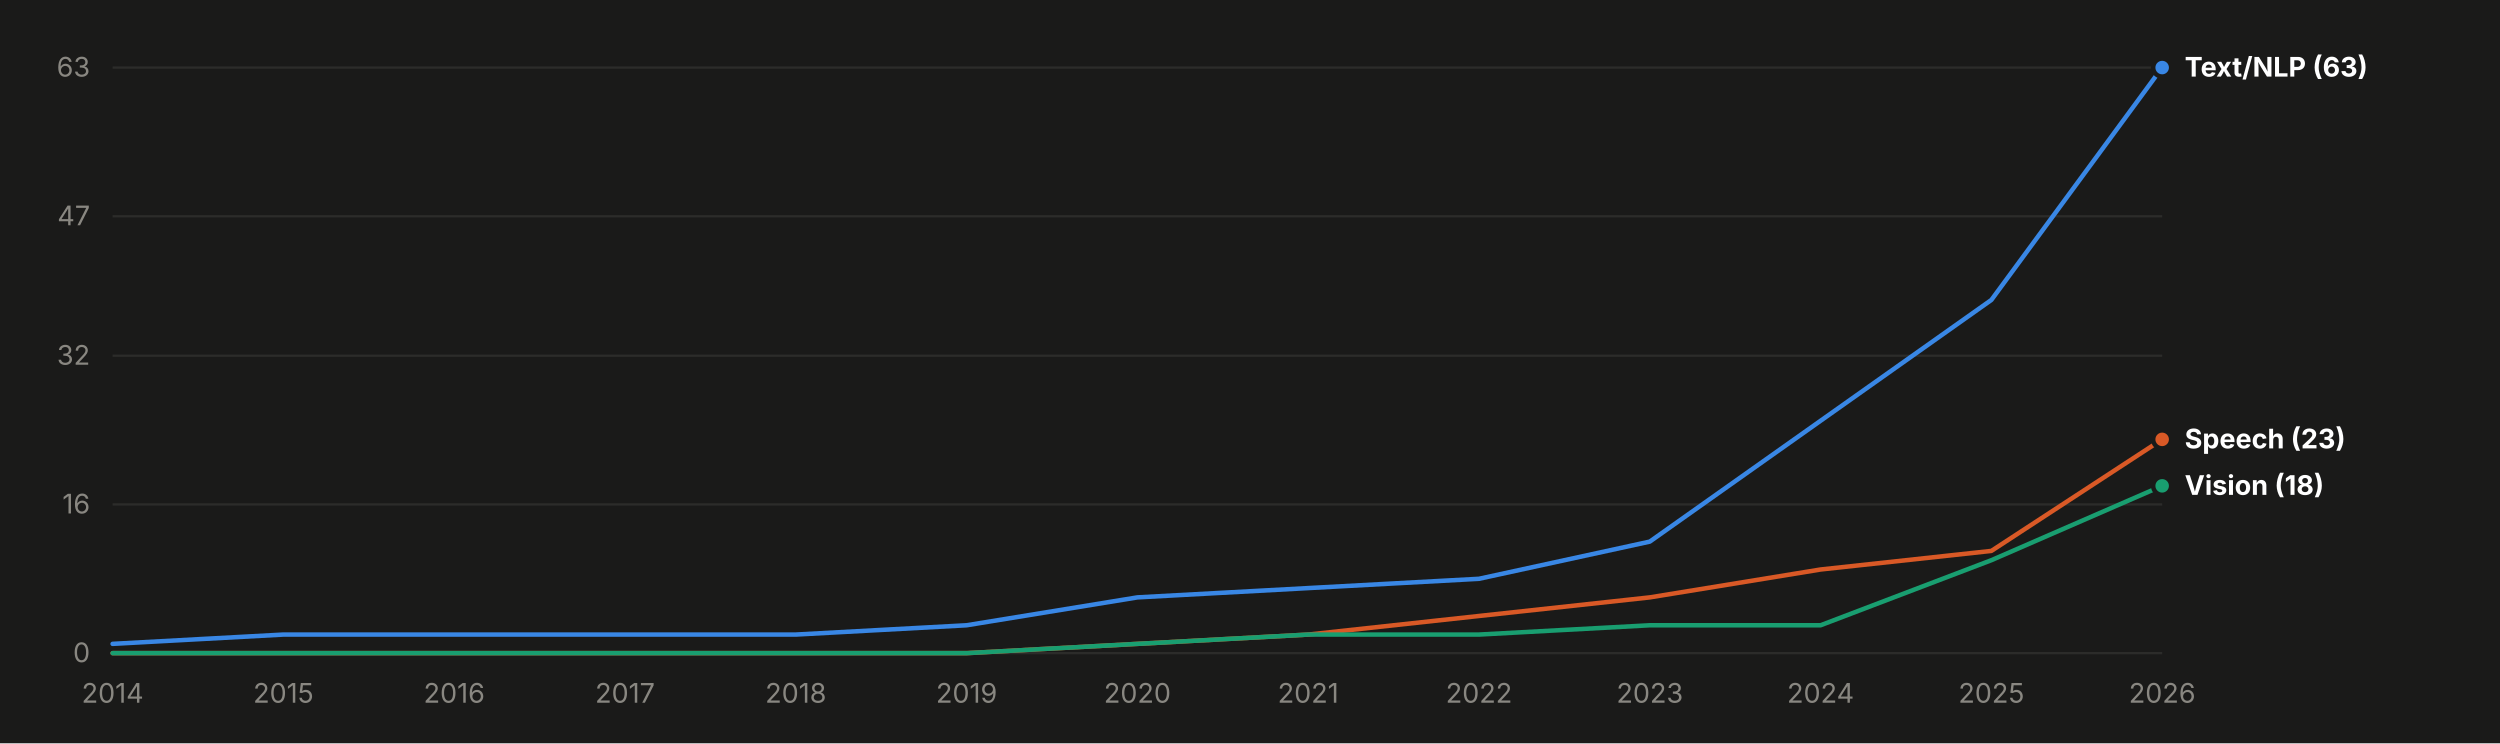
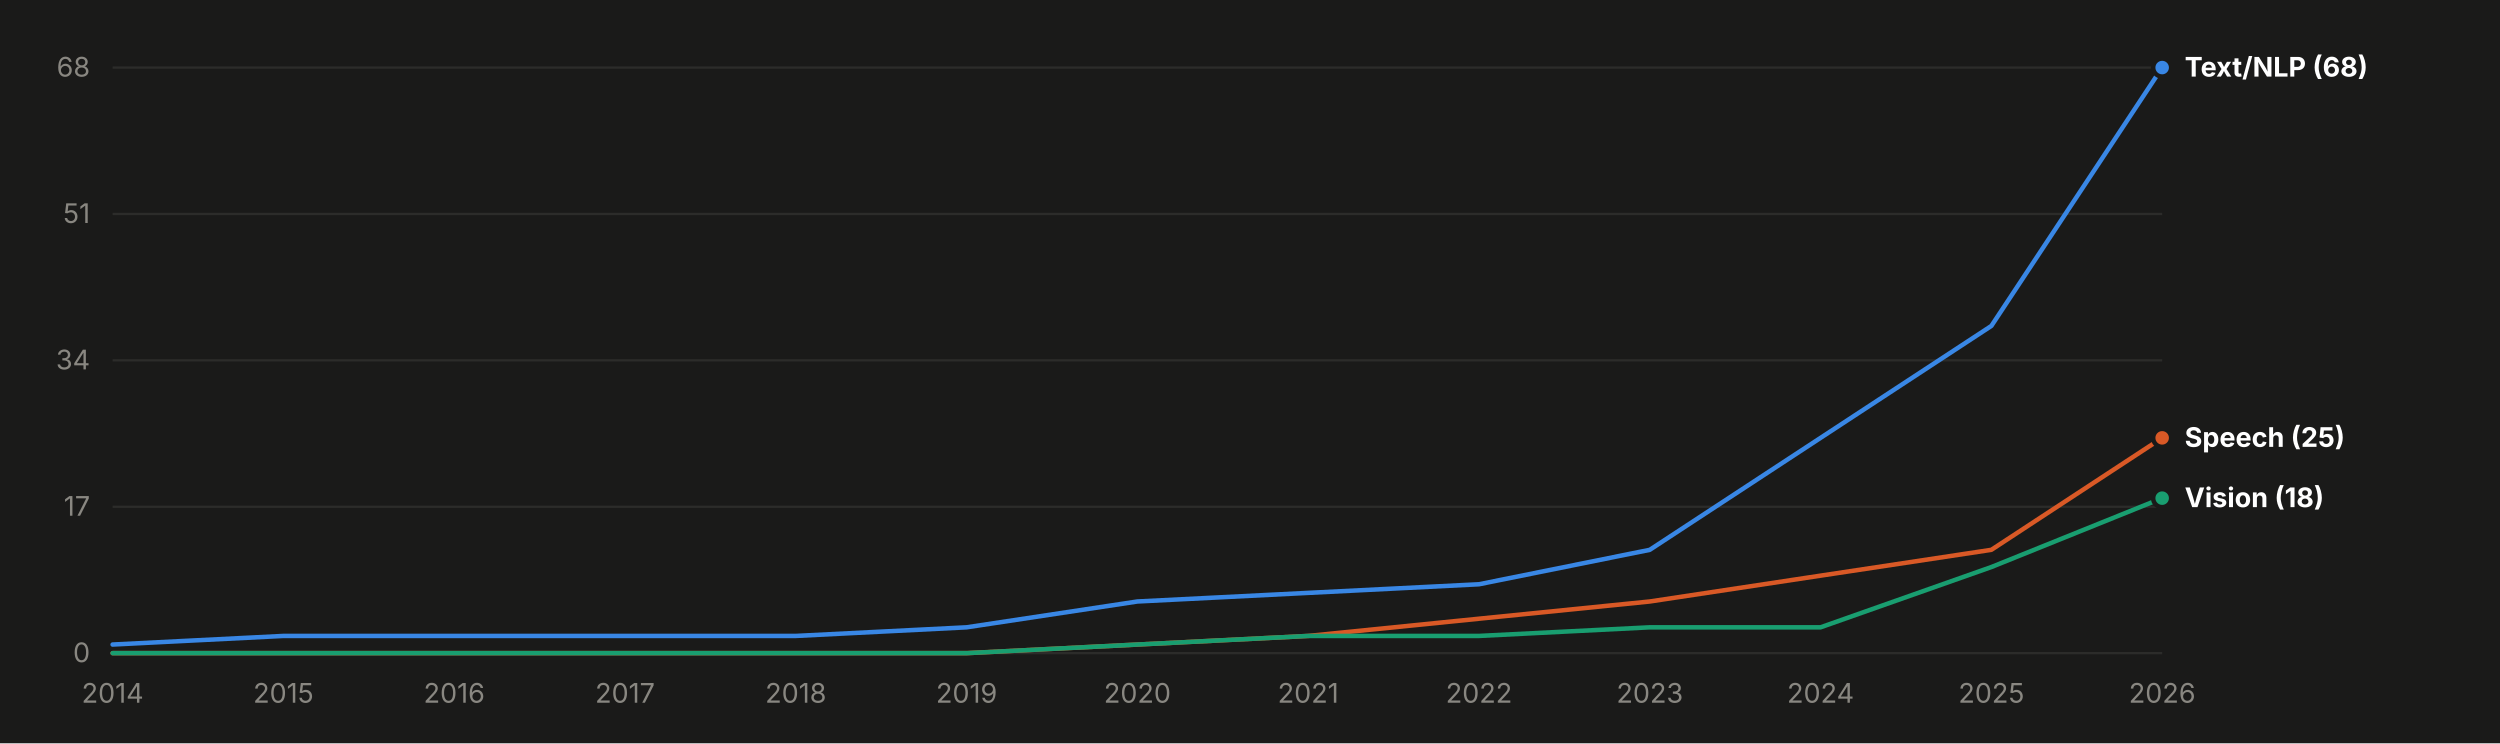
<svg xmlns="http://www.w3.org/2000/svg" width="1110" height="330" viewBox="0 0 1110 330">
  <rect width="1110" height="330" fill="#1a1a19" />
  <style>text{font-family:"Segoe UI",Inter,Arial,sans-serif;fill:#ffffff}.title{font-size:22px;font-weight:700}.sub{font-size:12px;fill:#c3c2b7}.muted{font-size:11px;fill:#898781}.axis{font-size:12px;fill:#898781}.grid{stroke:#2c2c2a;stroke-width:1}.legend{font-size:12px;fill:#c3c2b7}.endlabel{font-size:12px;font-weight:700}</style>
  <line x1="50" y1="290.0" x2="960" y2="290.0" class="grid" />
  <text x="40" y="294.0" text-anchor="end" class="axis">0</text>
-   <line x1="50" y1="223.968" x2="960" y2="223.968" class="grid" />
-   <text x="40" y="227.968" text-anchor="end" class="axis">16</text>
-   <line x1="50" y1="157.937" x2="960" y2="157.937" class="grid" />
-   <text x="40" y="161.937" text-anchor="end" class="axis">32</text>
-   <line x1="50" y1="96.032" x2="960" y2="96.032" class="grid" />
-   <text x="40" y="100.032" text-anchor="end" class="axis">47</text>
+   <line x1="50" y1="225.0" x2="960" y2="225.0" class="grid" />
+   <text x="40" y="229.0" text-anchor="end" class="axis">17</text>
+   <line x1="50" y1="160.0" x2="960" y2="160.0" class="grid" />
+   <text x="40" y="164.0" text-anchor="end" class="axis">34</text>
+   <line x1="50" y1="95.0" x2="960" y2="95.0" class="grid" />
+   <text x="40" y="99.0" text-anchor="end" class="axis">51</text>
  <line x1="50" y1="30.0" x2="960" y2="30.0" class="grid" />
-   <text x="40" y="34.0" text-anchor="end" class="axis">63</text>
+   <text x="40" y="34.0" text-anchor="end" class="axis">68</text>
  <text x="50.0" y="312" text-anchor="middle" class="axis">2014</text>
  <text x="125.833" y="312" text-anchor="middle" class="axis">2015</text>
  <text x="201.667" y="312" text-anchor="middle" class="axis">2016</text>
  <text x="277.5" y="312" text-anchor="middle" class="axis">2017</text>
  <text x="353.333" y="312" text-anchor="middle" class="axis">2018</text>
  <text x="429.167" y="312" text-anchor="middle" class="axis">2019</text>
  <text x="505.0" y="312" text-anchor="middle" class="axis">2020</text>
  <text x="580.833" y="312" text-anchor="middle" class="axis">2021</text>
  <text x="656.667" y="312" text-anchor="middle" class="axis">2022</text>
  <text x="732.5" y="312" text-anchor="middle" class="axis">2023</text>
  <text x="808.333" y="312" text-anchor="middle" class="axis">2024</text>
  <text x="884.167" y="312" text-anchor="middle" class="axis">2025</text>
  <text x="960.0" y="312" text-anchor="middle" class="axis">2026</text>
-   <polyline points="50.0,285.873 125.833,281.746 201.667,281.746 277.5,281.746 353.333,281.746 429.167,277.619 505.0,265.238 580.833,261.111 656.667,256.984 732.5,240.476 808.333,186.825 884.167,133.175 960.0,30.0" fill="none" stroke="#3987e5" stroke-width="2" stroke-linejoin="round" stroke-linecap="round" />
+   <polyline points="50.0,286.176 125.833,282.353 201.667,282.353 277.5,282.353 353.333,282.353 429.167,278.529 505.0,267.059 580.833,263.235 656.667,259.412 732.5,244.118 808.333,194.412 884.167,144.706 960.0,30.0" fill="none" stroke="#3987e5" stroke-width="2" stroke-linejoin="round" stroke-linecap="round" />
  <circle cx="960.0" cy="30.0" r="4" fill="#3987e5" stroke="#1a1a19" stroke-width="2" />
-   <text x="970.0" y="34.0" class="endlabel" fill="#3987e5">Text/NLP (63)</text>
-   <polyline points="50.0,290.0 125.833,290.0 201.667,290.0 277.5,290.0 353.333,290.0 429.167,290.0 505.0,285.873 580.833,281.746 656.667,273.492 732.5,265.238 808.333,252.857 884.167,244.603 960.0,195.079" fill="none" stroke="#d95926" stroke-width="2" stroke-linejoin="round" stroke-linecap="round" />
-   <circle cx="960.0" cy="195.079" r="4" fill="#d95926" stroke="#1a1a19" stroke-width="2" />
-   <text x="970.0" y="199.079" class="endlabel" fill="#d95926">Speech (23)</text>
-   <polyline points="50.0,290.0 125.833,290.0 201.667,290.0 277.5,290.0 353.333,290.0 429.167,290.0 505.0,285.873 580.833,281.746 656.667,281.746 732.5,277.619 808.333,277.619 884.167,248.73 960.0,215.714" fill="none" stroke="#199e70" stroke-width="2" stroke-linejoin="round" stroke-linecap="round" />
-   <circle cx="960.0" cy="215.714" r="4" fill="#199e70" stroke="#1a1a19" stroke-width="2" />
-   <text x="970.0" y="219.714" class="endlabel" fill="#199e70">Vision (18)</text>
+   <text x="970.0" y="34.0" class="endlabel" fill="#3987e5">Text/NLP (68)</text>
+   <polyline points="50.0,290.0 125.833,290.0 201.667,290.0 277.5,290.0 353.333,290.0 429.167,290.0 505.0,286.176 580.833,282.353 656.667,274.706 732.5,267.059 808.333,255.588 884.167,244.118 960.0,194.412" fill="none" stroke="#d95926" stroke-width="2" stroke-linejoin="round" stroke-linecap="round" />
+   <circle cx="960.0" cy="194.412" r="4" fill="#d95926" stroke="#1a1a19" stroke-width="2" />
+   <text x="970.0" y="198.412" class="endlabel" fill="#d95926">Speech (25)</text>
+   <polyline points="50.0,290.0 125.833,290.0 201.667,290.0 277.5,290.0 353.333,290.0 429.167,290.0 505.0,286.176 580.833,282.353 656.667,282.353 732.5,278.529 808.333,278.529 884.167,251.765 960.0,221.176" fill="none" stroke="#199e70" stroke-width="2" stroke-linejoin="round" stroke-linecap="round" />
+   <circle cx="960.0" cy="221.176" r="4" fill="#199e70" stroke="#1a1a19" stroke-width="2" />
+   <text x="970.0" y="225.176" class="endlabel" fill="#199e70">Vision (18)</text>
</svg>
